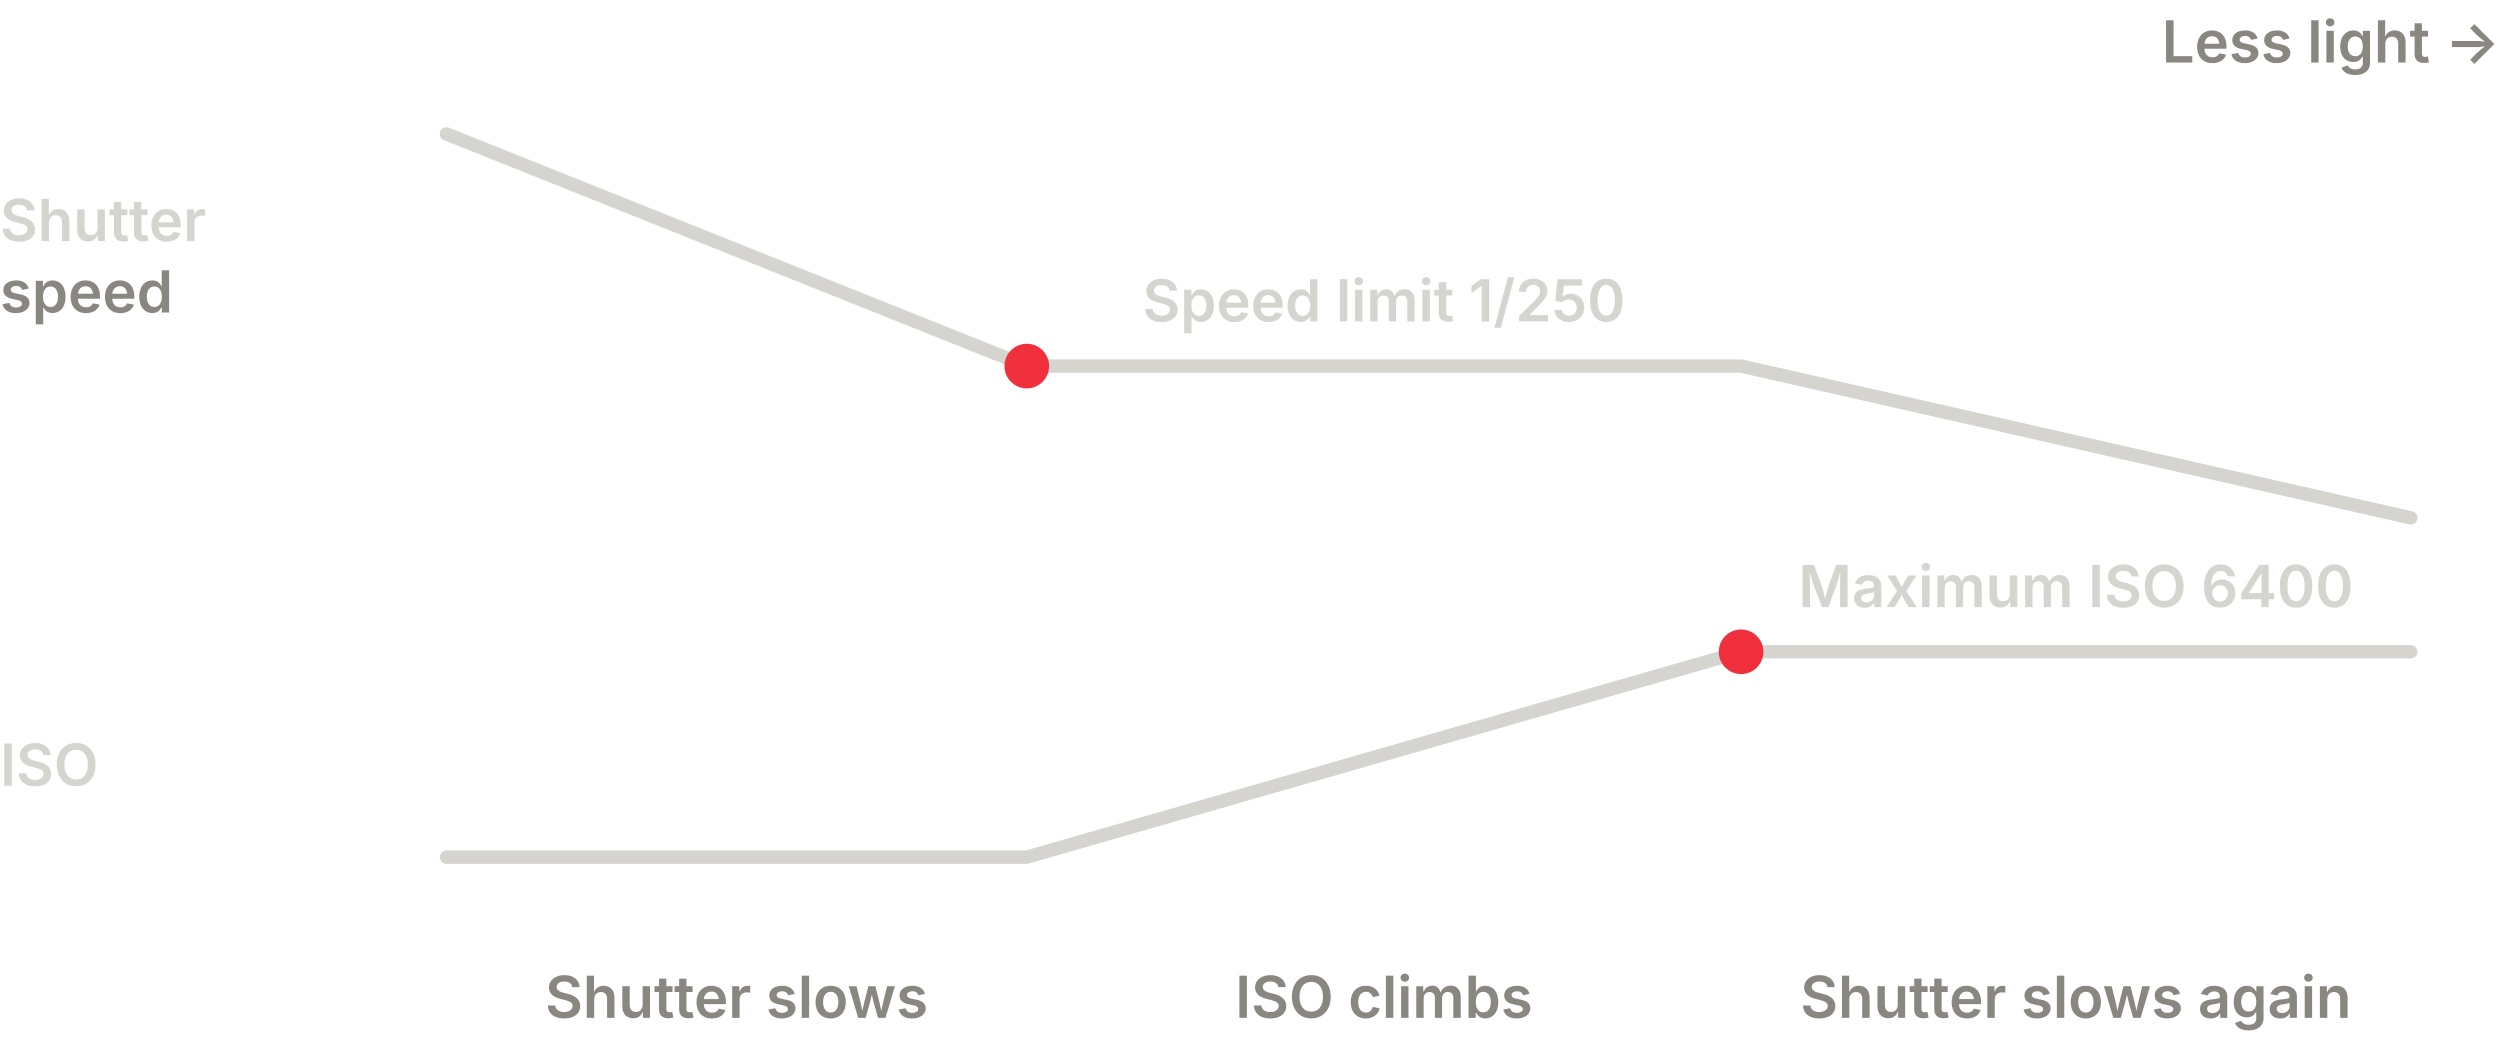
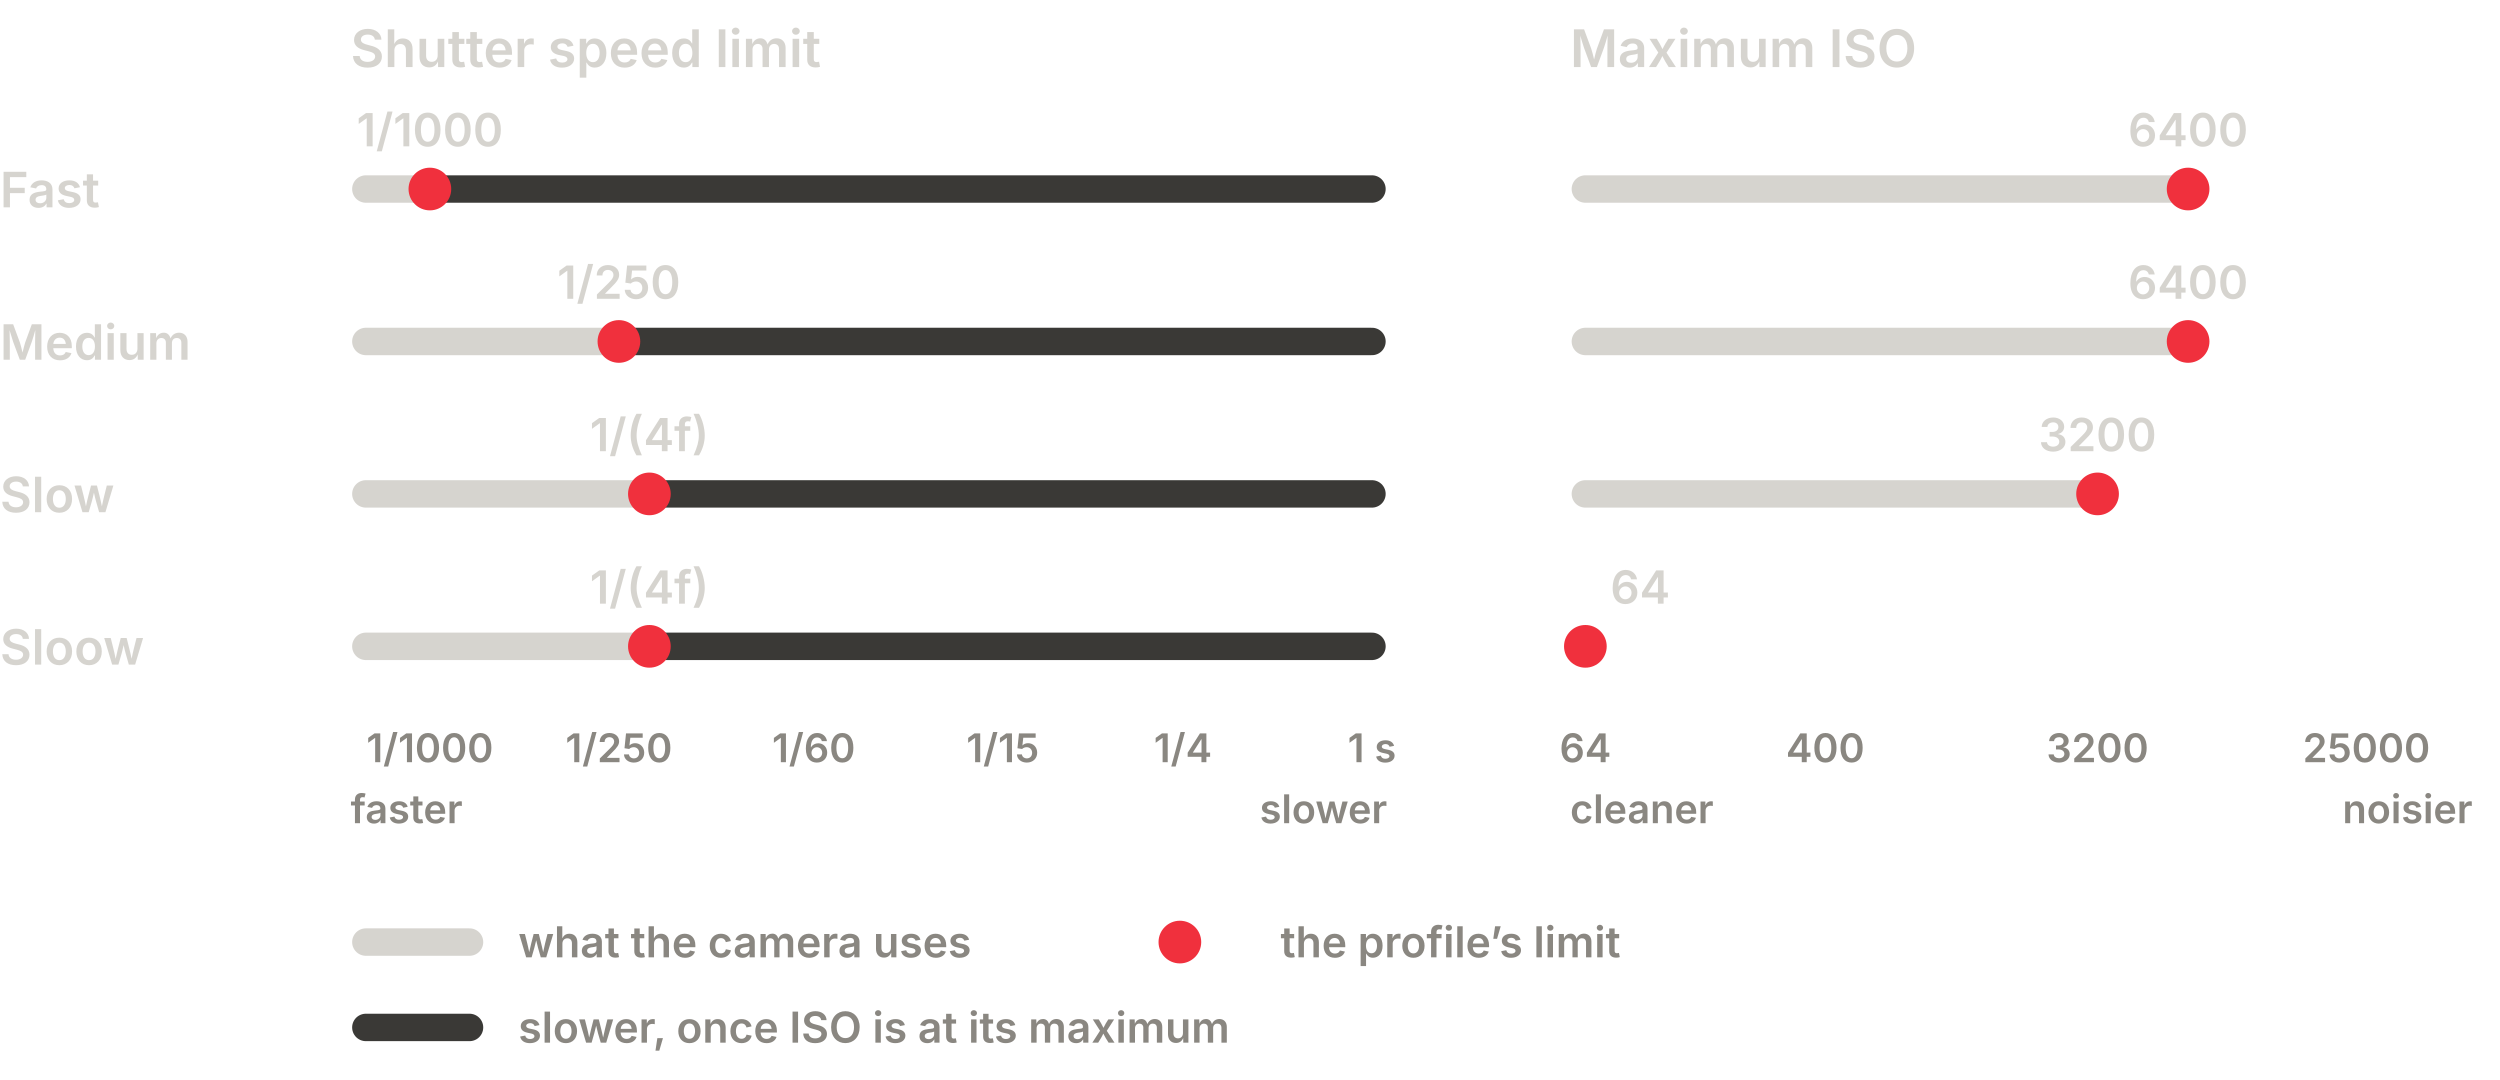
- <svg xmlns="http://www.w3.org/2000/svg" viewBox="0 0 560 236" width="560" height="236" role="img" aria-label="As light falls, the shutter speed slows until it reaches the speed limit. Then ISO climbs until it reaches the maximum. Then the shutter slows past the limit.">
-   <style>text{font:600 13px -apple-system,BlinkMacSystemFont,"SF Pro Text","Helvetica Neue",sans-serif}</style>
-   <text x="0" y="54" text-anchor="start" fill="#d6d4cf">Shutter</text>
-   <text x="0" y="70" text-anchor="start" fill="#8a8781">speed</text>
-   <text x="0" y="176" text-anchor="start" fill="#d6d4cf">ISO</text>
-   <text x="560" y="14" text-anchor="end" fill="#8a8781">Less light →</text>
-   <path d="M100 30 L230 82 L390 82 L540 116" fill="none" stroke="#d6d4cf" stroke-width="3" stroke-linecap="round" stroke-linejoin="round" />
-   <path d="M100 192 L230 192 L390 146 L540 146" fill="none" stroke="#d6d4cf" stroke-width="3" stroke-linecap="round" stroke-linejoin="round" />
-   <circle cx="230" cy="82" r="5" fill="#F0303D" />
-   <circle cx="390" cy="146" r="5" fill="#F0303D" />
-   <text x="310" y="72" text-anchor="middle" fill="#d6d4cf">Speed limit 1/250</text>
-   <text x="465" y="136" text-anchor="middle" fill="#d6d4cf">Maximum ISO 6400</text>
-   <text x="165" y="228" text-anchor="middle" fill="#8a8781">Shutter slows</text>
-   <text x="310" y="228" text-anchor="middle" fill="#8a8781">ISO climbs</text>
-   <text x="465" y="228" text-anchor="middle" fill="#8a8781">Shutter slows again</text>
+ <svg xmlns="http://www.w3.org/2000/svg" viewBox="0 0 820 354" width="820" height="354" role="img" aria-label="Speed ladder set. Fast: speed limit 1/1000, maximum ISO 6400. Medium: speed limit 1/250, maximum ISO 6400. Slow: speed limit 1/(4f), maximum ISO 3200. Sloow: speed limit 1/(4f), maximum ISO 64.">
+   <style>text{font-family:-apple-system,BlinkMacSystemFont,"SF Pro Text","Helvetica Neue",sans-serif;font-weight:600}</style>
+   <text x="115.0" y="22" text-anchor="start" fill="#d6d4cf" font-size="17">Shutter speed limit</text>
+   <text x="0.0" y="68" text-anchor="start" fill="#d6d4cf" font-size="16">Fast</text>
+   <line x1="141.0" y1="62" x2="450.0" y2="62" stroke="#3a3936" stroke-width="9" stroke-linecap="round" />
+   <line x1="120.0" y1="62" x2="141.0" y2="62" stroke="#d6d4cf" stroke-width="9" stroke-linecap="round" />
+   <circle cx="141.0" cy="62" r="7" fill="#F0303D" />
+   <text x="141.0" y="48" text-anchor="middle" fill="#d6d4cf" font-size="15">1/1000</text>
+   <text x="0.0" y="118" text-anchor="start" fill="#d6d4cf" font-size="16">Medium</text>
+   <line x1="203.0" y1="112" x2="450.0" y2="112" stroke="#3a3936" stroke-width="9" stroke-linecap="round" />
+   <line x1="120.0" y1="112" x2="203.0" y2="112" stroke="#d6d4cf" stroke-width="9" stroke-linecap="round" />
+   <circle cx="203.0" cy="112" r="7" fill="#F0303D" />
+   <text x="203.0" y="98" text-anchor="middle" fill="#d6d4cf" font-size="15">1/250</text>
+   <text x="0.0" y="168" text-anchor="start" fill="#d6d4cf" font-size="16">Slow</text>
+   <line x1="213.0" y1="162" x2="450.0" y2="162" stroke="#3a3936" stroke-width="9" stroke-linecap="round" />
+   <line x1="120.0" y1="162" x2="213.0" y2="162" stroke="#d6d4cf" stroke-width="9" stroke-linecap="round" />
+   <circle cx="213.0" cy="162" r="7" fill="#F0303D" />
+   <text x="213.0" y="148" text-anchor="middle" fill="#d6d4cf" font-size="15">1/(4f)</text>
+   <text x="0.0" y="218" text-anchor="start" fill="#d6d4cf" font-size="16">Sloow</text>
+   <line x1="213.0" y1="212" x2="450.0" y2="212" stroke="#3a3936" stroke-width="9" stroke-linecap="round" />
+   <line x1="120.0" y1="212" x2="213.0" y2="212" stroke="#d6d4cf" stroke-width="9" stroke-linecap="round" />
+   <circle cx="213.0" cy="212" r="7" fill="#F0303D" />
+   <text x="213.0" y="198" text-anchor="middle" fill="#d6d4cf" font-size="15">1/(4f)</text>
+   <text x="141.0" y="250" text-anchor="middle" fill="#8a8781" font-size="13">1/1000</text>
+   <text x="203.0" y="250" text-anchor="middle" fill="#8a8781" font-size="13">1/250</text>
+   <text x="266.9" y="250" text-anchor="middle" fill="#8a8781" font-size="13">1/60</text>
+   <text x="328.9" y="250" text-anchor="middle" fill="#8a8781" font-size="13">1/15</text>
+   <text x="388.0" y="250" text-anchor="middle" fill="#8a8781" font-size="13">1/4</text>
+   <text x="450.0" y="250" text-anchor="middle" fill="#8a8781" font-size="13">1 s</text>
+   <text x="115.0" y="270" text-anchor="start" fill="#8a8781" font-size="13">faster</text>
+   <text x="455.0" y="270" text-anchor="end" fill="#8a8781" font-size="13">slower</text>
+   <text x="515.0" y="22" text-anchor="start" fill="#d6d4cf" font-size="17">Maximum ISO</text>
+   <line x1="520.0" y1="62" x2="717.7" y2="62" stroke="#d6d4cf" stroke-width="9" stroke-linecap="round" />
+   <circle cx="717.7" cy="62" r="7" fill="#F0303D" />
+   <text x="717.7" y="48" text-anchor="middle" fill="#d6d4cf" font-size="15">6400</text>
+   <line x1="520.0" y1="112" x2="717.7" y2="112" stroke="#d6d4cf" stroke-width="9" stroke-linecap="round" />
+   <circle cx="717.7" cy="112" r="7" fill="#F0303D" />
+   <text x="717.7" y="98" text-anchor="middle" fill="#d6d4cf" font-size="15">6400</text>
+   <line x1="520.0" y1="162" x2="688.0" y2="162" stroke="#d6d4cf" stroke-width="9" stroke-linecap="round" />
+   <circle cx="688.0" cy="162" r="7" fill="#F0303D" />
+   <text x="688.0" y="148" text-anchor="middle" fill="#d6d4cf" font-size="15">3200</text>
+   <line x1="520.0" y1="212" x2="520.0" y2="212" stroke="#d6d4cf" stroke-width="9" stroke-linecap="round" />
+   <circle cx="520.0" cy="212" r="7" fill="#F0303D" />
+   <text x="538.0" y="198" text-anchor="middle" fill="#d6d4cf" font-size="15">64</text>
+   <text x="520.0" y="250" text-anchor="middle" fill="#8a8781" font-size="13">64</text>
+   <text x="598.7" y="250" text-anchor="middle" fill="#8a8781" font-size="13">400</text>
+   <text x="688.0" y="250" text-anchor="middle" fill="#8a8781" font-size="13">3200</text>
+   <text x="776.2" y="250" text-anchor="middle" fill="#8a8781" font-size="13">25000</text>
+   <text x="515.0" y="270" text-anchor="start" fill="#8a8781" font-size="13">cleaner</text>
+   <text x="811.0" y="270" text-anchor="end" fill="#8a8781" font-size="13">noisier</text>
+   <line x1="120.0" y1="309" x2="154.0" y2="309" stroke="#d6d4cf" stroke-width="9" stroke-linecap="round" />
+   <text x="170.0" y="314" text-anchor="start" fill="#8a8781" font-size="14">what the camera uses</text>
+   <circle cx="387.0" cy="309" r="7" fill="#F0303D" />
+   <text x="420.0" y="314" text-anchor="start" fill="#8a8781" font-size="14">the profile’s limit</text>
+   <line x1="120.0" y1="337" x2="154.0" y2="337" stroke="#3a3936" stroke-width="9" stroke-linecap="round" />
+   <text x="170.0" y="342" text-anchor="start" fill="#8a8781" font-size="14">slower, once ISO is at its maximum</text>
</svg>
